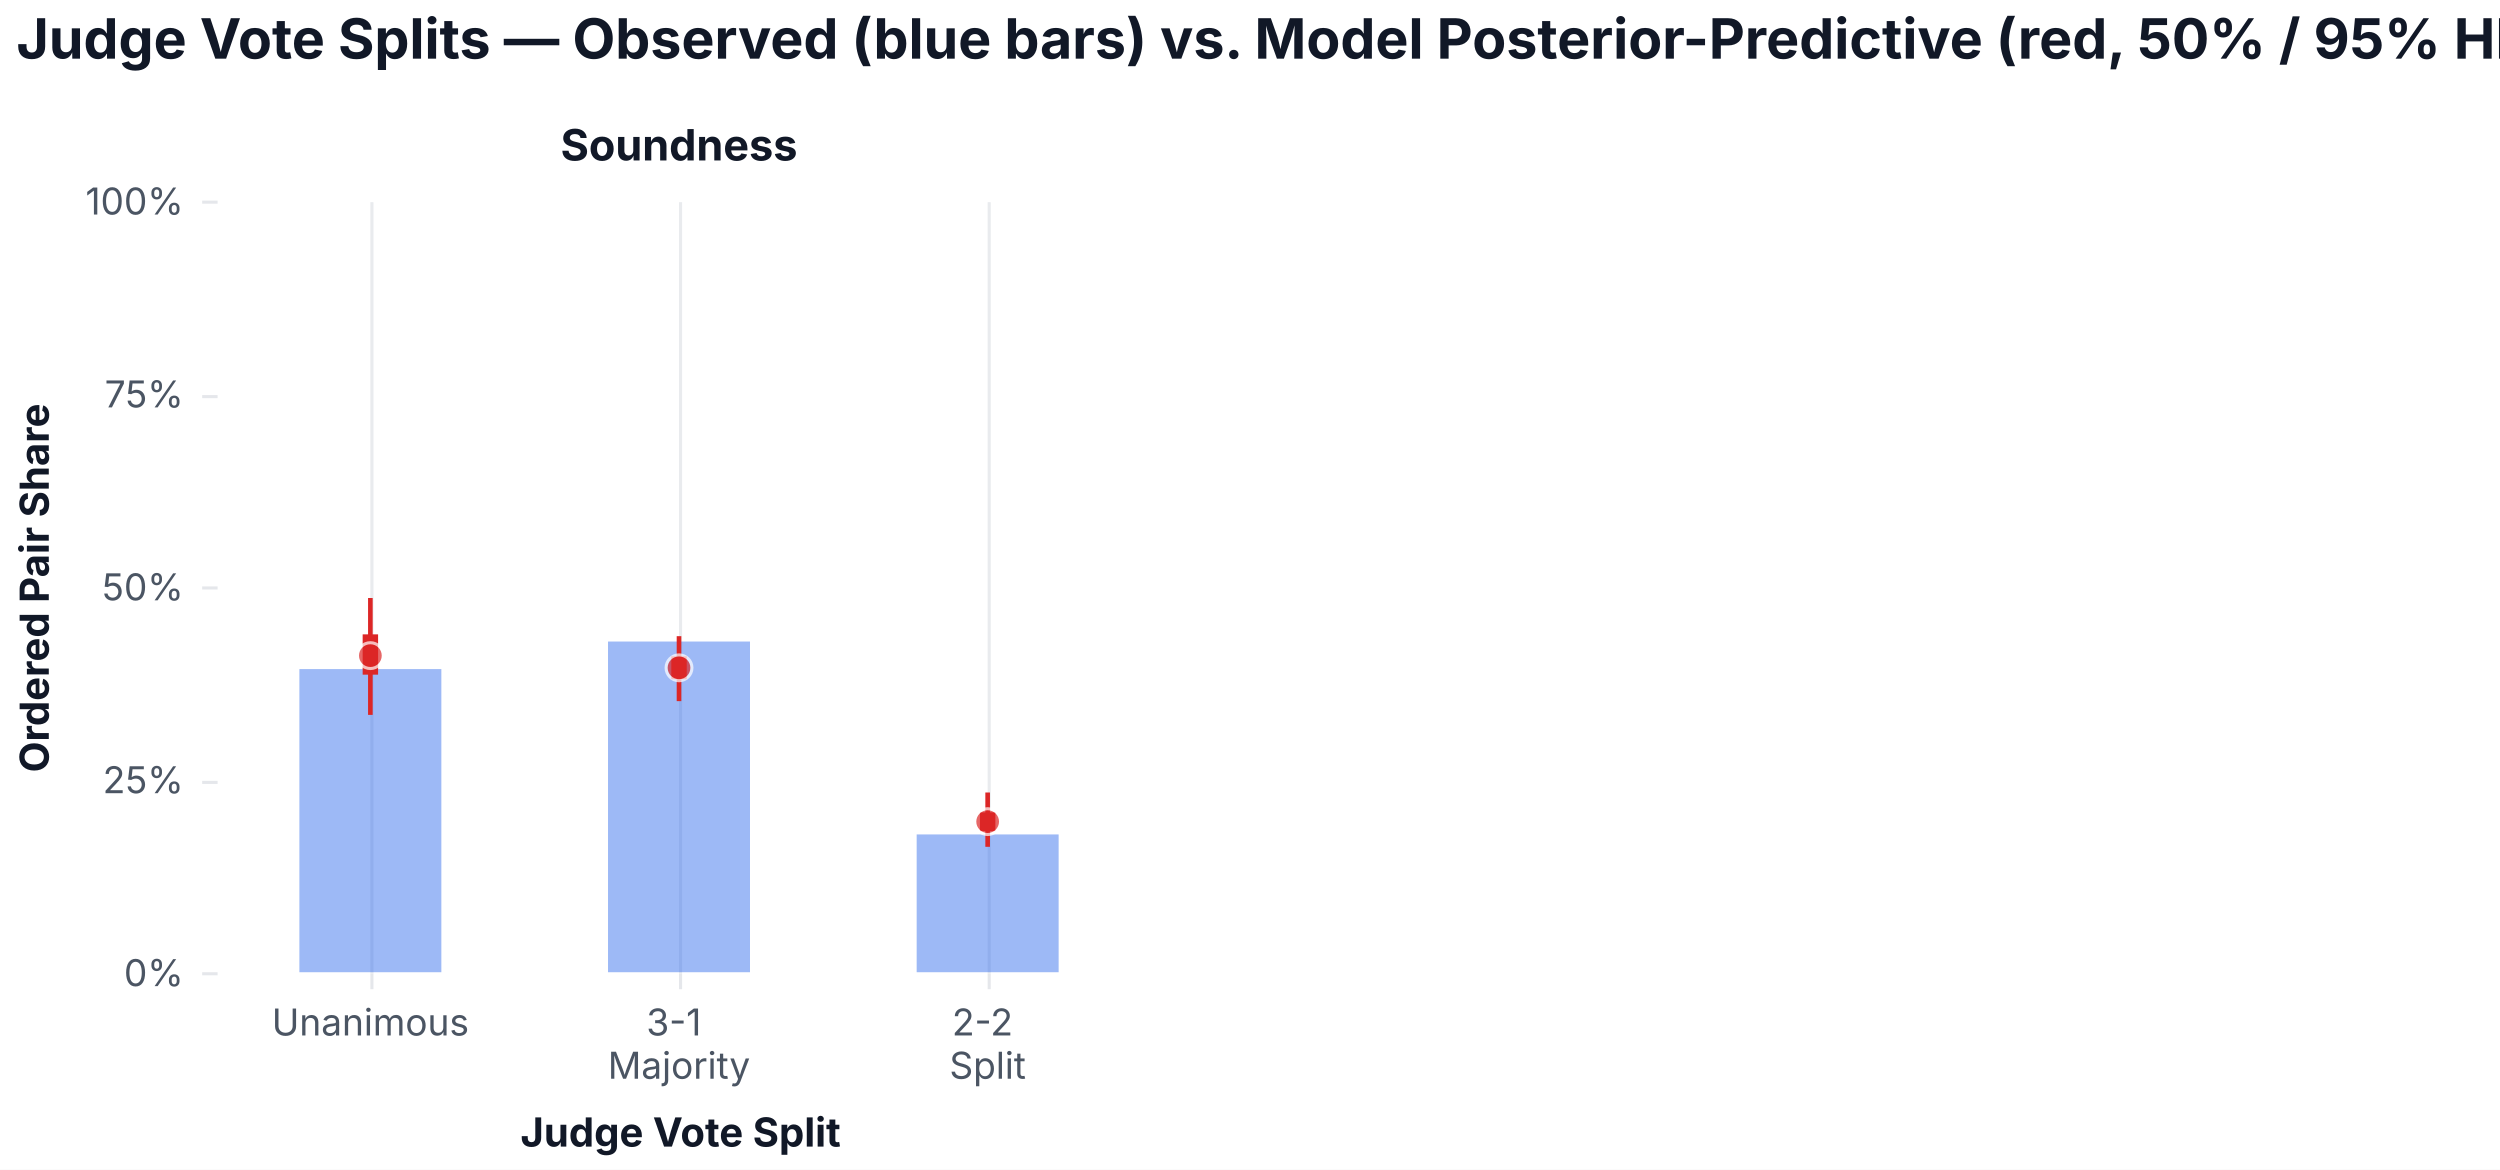
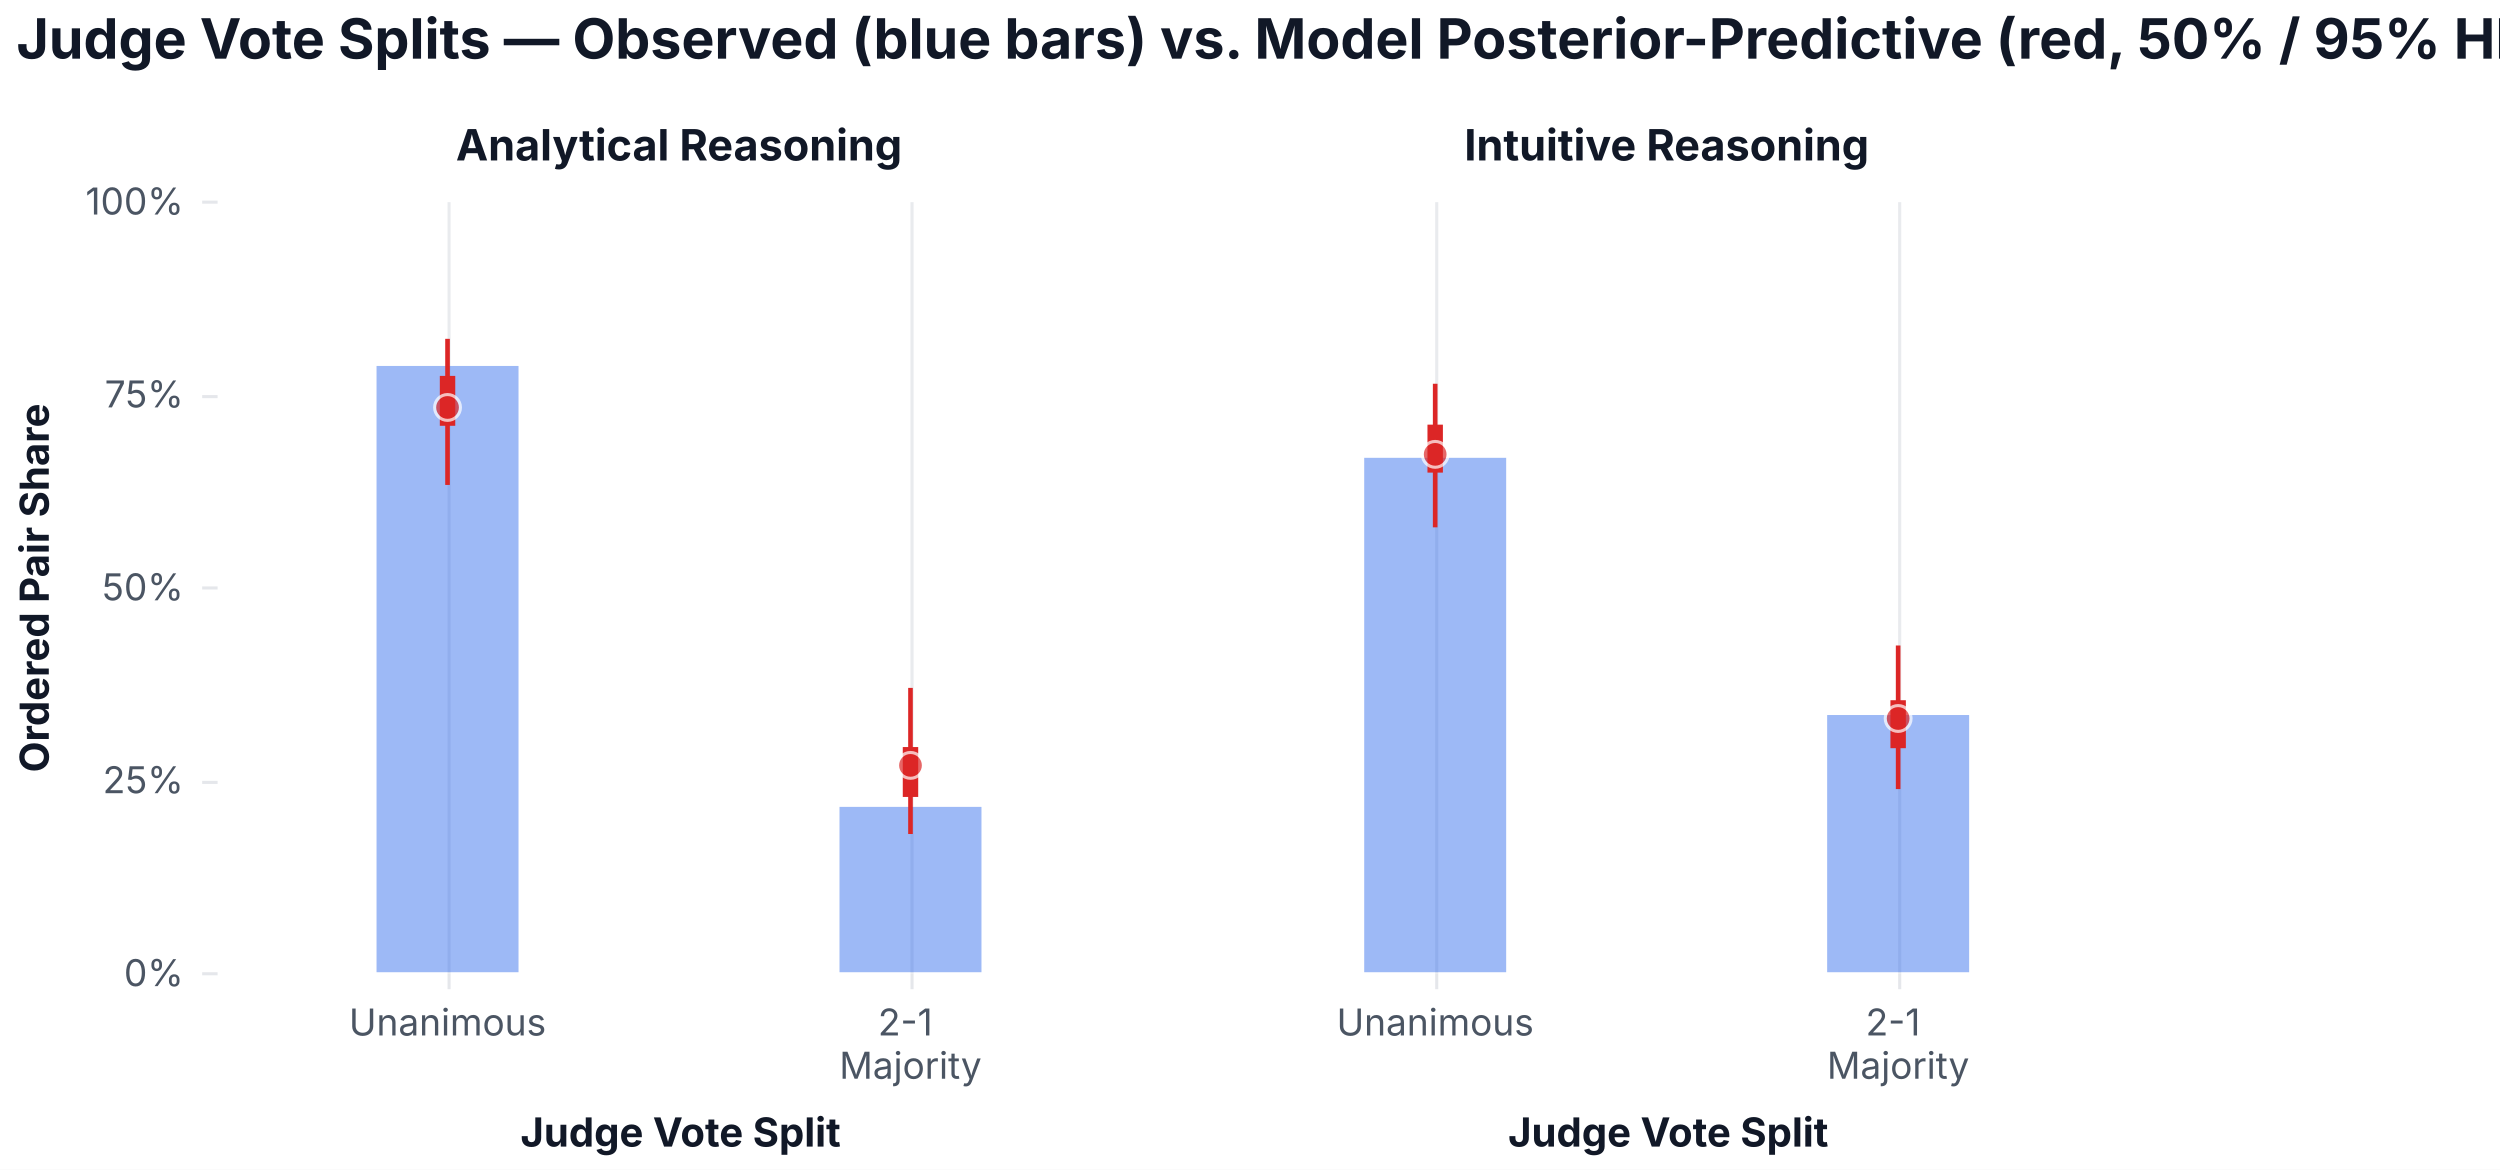
<svg xmlns="http://www.w3.org/2000/svg" version="1.1" class="marks" width="810" height="379" viewBox="0 0 810 379">
  <rect width="810" height="379" fill="white" />
  <g fill="none" stroke-miterlimit="10" transform="translate(70,65)">
    <g class="mark-group role-frame root" role="graphics-object" aria-roledescription="group mark container">
      <g transform="translate(0,0)">
        <path class="background" aria-hidden="true" d="M0,0h0v0h0Z" />
        <g>
          <g class="mark-group role-row-header row_header" role="graphics-object" aria-roledescription="group mark container">
            <g transform="translate(0,0)">
              <path class="background" aria-hidden="true" d="M0,0h0v250h0Z" />
              <g>
                <g class="mark-group role-axis" role="graphics-symbol" aria-roledescription="axis" aria-label="Y-axis titled 'Ordered Pair Share' for a linear scale with values from 0 to 100">
                  <g transform="translate(0.5,0.5)">
                    <path class="background" aria-hidden="true" d="M0,0h0v0h0Z" pointer-events="none" />
                    <g>
                      <g class="mark-rule role-axis-tick" pointer-events="none">
                        <line transform="translate(0,250)" x2="-5" y2="0" stroke="#e5e7eb" stroke-width="1" opacity="1" />
                        <line transform="translate(0,188)" x2="-5" y2="0" stroke="#e5e7eb" stroke-width="1" opacity="1" />
                        <line transform="translate(0,125)" x2="-5" y2="0" stroke="#e5e7eb" stroke-width="1" opacity="1" />
                        <line transform="translate(0,63)" x2="-5" y2="0" stroke="#e5e7eb" stroke-width="1" opacity="1" />
                        <line transform="translate(0,0)" x2="-5" y2="0" stroke="#e5e7eb" stroke-width="1" opacity="1" />
                      </g>
                      <g class="mark-text role-axis-label" pointer-events="none">
                        <text text-anchor="end" transform="translate(-11,254)" font-family="Inter, system-ui, sans-serif" font-size="12px" fill="#4b5563" opacity="1">0%</text>
                        <text text-anchor="end" transform="translate(-11,191.5)" font-family="Inter, system-ui, sans-serif" font-size="12px" fill="#4b5563" opacity="1">25%</text>
                        <text text-anchor="end" transform="translate(-11,129)" font-family="Inter, system-ui, sans-serif" font-size="12px" fill="#4b5563" opacity="1">50%</text>
                        <text text-anchor="end" transform="translate(-11,66.5)" font-family="Inter, system-ui, sans-serif" font-size="12px" fill="#4b5563" opacity="1">75%</text>
                        <text text-anchor="end" transform="translate(-11,4)" font-family="Inter, system-ui, sans-serif" font-size="12px" fill="#4b5563" opacity="1">100%</text>
                      </g>
                      <g class="mark-text role-axis-title" pointer-events="none">
                        <text text-anchor="middle" transform="translate(-51.69141,125) rotate(-90) translate(0,-3)" font-family="Inter, system-ui, sans-serif" font-size="13px" font-weight="bold" fill="#111827" opacity="1">Ordered Pair Share</text>
                      </g>
                    </g>
                    <path class="foreground" aria-hidden="true" d="" pointer-events="none" display="none" />
                  </g>
                </g>
              </g>
              <path class="foreground" aria-hidden="true" d="" display="none" />
            </g>
          </g>
          <g class="mark-group role-column-header column_header" role="graphics-object" aria-roledescription="group mark container">
            <g transform="translate(0,0)">
              <path class="background" aria-hidden="true" d="M0,0h300v0h-300Z" />
              <g>
                <g class="mark-group role-title">
                  <g transform="translate(150,-24)">
                    <path class="background" aria-hidden="true" d="M0,0h0v0h0Z" pointer-events="none" />
                    <g>
-                       <g class="mark-text role-title-text" role="graphics-symbol" aria-roledescription="title" aria-label="Title text 'Soundness'" pointer-events="none">
-                         <text text-anchor="middle" transform="translate(0,11)" font-family="Inter, system-ui, sans-serif" font-size="14px" font-weight="bold" fill="#111827" opacity="1">Soundness</text>
+                       <g class="mark-text role-title-text" role="graphics-symbol" aria-roledescription="title" aria-label="Title text 'Analytical Reasoning'" pointer-events="none">
+                         <text text-anchor="middle" transform="translate(0,11)" font-family="Inter, system-ui, sans-serif" font-size="14px" font-weight="bold" fill="#111827" opacity="1">Analytical Reasoning</text>
+                       </g>
+                     </g>
+                     <path class="foreground" aria-hidden="true" d="" pointer-events="none" display="none" />
+                   </g>
+                 </g>
+               </g>
+               <path class="foreground" aria-hidden="true" d="" display="none" />
+             </g>
+             <g transform="translate(320,0)">
+               <path class="background" aria-hidden="true" d="M0,0h300v0h-300Z" />
+               <g>
+                 <g class="mark-group role-title">
+                   <g transform="translate(150,-24)">
+                     <path class="background" aria-hidden="true" d="M0,0h0v0h0Z" pointer-events="none" />
+                     <g>
+                       <g class="mark-text role-title-text" role="graphics-symbol" aria-roledescription="title" aria-label="Title text 'Intuitive Reasoning'" pointer-events="none">
+                         <text text-anchor="middle" transform="translate(0,11)" font-family="Inter, system-ui, sans-serif" font-size="14px" font-weight="bold" fill="#111827" opacity="1">Intuitive Reasoning</text>
                      </g>
                    </g>
                    <path class="foreground" aria-hidden="true" d="" pointer-events="none" display="none" />
                  </g>
                </g>
              </g>
              <path class="foreground" aria-hidden="true" d="" display="none" />
            </g>
          </g>
          <g class="mark-group role-column-footer column_footer" role="graphics-object" aria-roledescription="group mark container">
            <g transform="translate(0,250)">
              <path class="background" aria-hidden="true" d="M0,0h300v0h-300Z" />
              <g>
-                 <g class="mark-group role-axis" role="graphics-symbol" aria-roledescription="axis" aria-label="X-axis titled 'Judge Vote Split' for a discrete scale with 3 values: Unanimous, 3-1 Majority, 2-2 Split">
+                 <g class="mark-group role-axis" role="graphics-symbol" aria-roledescription="axis" aria-label="X-axis titled 'Judge Vote Split' for a discrete scale with 2 values: Unanimous, 2-1 Majority">
                  <g transform="translate(0.5,0.5)">
                    <path class="background" aria-hidden="true" d="M0,0h0v0h0Z" pointer-events="none" />
                    <g>
                      <g class="mark-rule role-axis-tick" pointer-events="none">
-                         <line transform="translate(50,0)" x2="0" y2="5" stroke="#e5e7eb" stroke-width="1" opacity="1" />
-                         <line transform="translate(150,0)" x2="0" y2="5" stroke="#e5e7eb" stroke-width="1" opacity="1" />
-                         <line transform="translate(250,0)" x2="0" y2="5" stroke="#e5e7eb" stroke-width="1" opacity="1" />
+                         <line transform="translate(75,0)" x2="0" y2="5" stroke="#e5e7eb" stroke-width="1" opacity="1" />
+                         <line transform="translate(225,0)" x2="0" y2="5" stroke="#e5e7eb" stroke-width="1" opacity="1" />
                      </g>
                      <g class="mark-text role-axis-label" pointer-events="none">
-                         <text text-anchor="middle" transform="translate(49.5,20)" font-family="Inter, system-ui, sans-serif" font-size="12px" fill="#4b5563" opacity="1">Unanimous</text>
-                         <text text-anchor="middle" transform="translate(149.5,20)" font-family="Inter, system-ui, sans-serif" font-size="12px" fill="#4b5563" opacity="1">
-                           <tspan>3-1</tspan>
+                         <text text-anchor="middle" transform="translate(74.5,20)" font-family="Inter, system-ui, sans-serif" font-size="12px" fill="#4b5563" opacity="1">Unanimous</text>
+                         <text text-anchor="middle" transform="translate(224.5,20)" font-family="Inter, system-ui, sans-serif" font-size="12px" fill="#4b5563" opacity="1">
+                           <tspan>2-1</tspan>
                          <tspan x="0" dy="14">Majority</tspan>
                        </text>
-                         <text text-anchor="middle" transform="translate(249.5,20)" font-family="Inter, system-ui, sans-serif" font-size="12px" fill="#4b5563" opacity="1">
-                           <tspan>2-2</tspan>
-                           <tspan x="0" dy="14">Split</tspan>
+                       </g>
+                       <g class="mark-text role-axis-title" pointer-events="none">
+                         <text text-anchor="middle" transform="translate(150,56)" font-family="Inter, system-ui, sans-serif" font-size="13px" font-weight="bold" fill="#111827" opacity="1">Judge Vote Split</text>
+                       </g>
+                     </g>
+                     <path class="foreground" aria-hidden="true" d="" pointer-events="none" display="none" />
+                   </g>
+                 </g>
+               </g>
+               <path class="foreground" aria-hidden="true" d="" display="none" />
+             </g>
+             <g transform="translate(320,250)">
+               <path class="background" aria-hidden="true" d="M0,0h300v0h-300Z" />
+               <g>
+                 <g class="mark-group role-axis" role="graphics-symbol" aria-roledescription="axis" aria-label="X-axis titled 'Judge Vote Split' for a discrete scale with 2 values: Unanimous, 2-1 Majority">
+                   <g transform="translate(0.5,0.5)">
+                     <path class="background" aria-hidden="true" d="M0,0h0v0h0Z" pointer-events="none" />
+                     <g>
+                       <g class="mark-rule role-axis-tick" pointer-events="none">
+                         <line transform="translate(75,0)" x2="0" y2="5" stroke="#e5e7eb" stroke-width="1" opacity="1" />
+                         <line transform="translate(225,0)" x2="0" y2="5" stroke="#e5e7eb" stroke-width="1" opacity="1" />
+                       </g>
+                       <g class="mark-text role-axis-label" pointer-events="none">
+                         <text text-anchor="middle" transform="translate(74.5,20)" font-family="Inter, system-ui, sans-serif" font-size="12px" fill="#4b5563" opacity="1">Unanimous</text>
+                         <text text-anchor="middle" transform="translate(224.5,20)" font-family="Inter, system-ui, sans-serif" font-size="12px" fill="#4b5563" opacity="1">
+                           <tspan>2-1</tspan>
+                           <tspan x="0" dy="14">Majority</tspan>
                        </text>
                      </g>
                      <g class="mark-text role-axis-title" pointer-events="none">
                        <text text-anchor="middle" transform="translate(150,56)" font-family="Inter, system-ui, sans-serif" font-size="13px" font-weight="bold" fill="#111827" opacity="1">Judge Vote Split</text>
                      </g>
                    </g>
                    <path class="foreground" aria-hidden="true" d="" pointer-events="none" display="none" />
                  </g>
                </g>
              </g>
              <path class="foreground" aria-hidden="true" d="" display="none" />
            </g>
          </g>
          <g class="mark-group role-scope cell" role="graphics-object" aria-roledescription="group mark container">
            <g transform="translate(0,0)">
              <path class="background" aria-hidden="true" d="M0,0h300v250h-300Z" />
              <g>
                <g class="mark-group role-axis" aria-hidden="true">
                  <g transform="translate(0.5,250.5)">
                    <path class="background" aria-hidden="true" d="M0,0h0v0h0Z" pointer-events="none" />
                    <g>
                      <g class="mark-rule role-axis-grid" pointer-events="none">
-                         <line transform="translate(50,-250)" x2="0" y2="250" stroke="#e5e7eb" stroke-opacity="0.85" stroke-width="1" opacity="1" />
-                         <line transform="translate(150,-250)" x2="0" y2="250" stroke="#e5e7eb" stroke-opacity="0.85" stroke-width="1" opacity="1" />
-                         <line transform="translate(250,-250)" x2="0" y2="250" stroke="#e5e7eb" stroke-opacity="0.85" stroke-width="1" opacity="1" />
+                         <line transform="translate(75,-250)" x2="0" y2="250" stroke="#e5e7eb" stroke-opacity="0.85" stroke-width="1" opacity="1" />
+                         <line transform="translate(225,-250)" x2="0" y2="250" stroke="#e5e7eb" stroke-opacity="0.85" stroke-width="1" opacity="1" />
                      </g>
                    </g>
                    <path class="foreground" aria-hidden="true" d="" pointer-events="none" display="none" />
                  </g>
                </g>
                <g class="mark-rect role-mark child_layer_0_marks" role="graphics-object" aria-roledescription="rect mark container">
-                   <path aria-label="Judge Vote Split: Unanimous; Ordered Pair Share: 39.2857142857" role="graphics-symbol" aria-roledescription="bar" d="M27,151.786h46v98.214h-46Z" fill="#2563eb" opacity="0.45" />
-                   <path aria-label="Judge Vote Split: 3-1 Majority; Ordered Pair Share: 42.8571428571" role="graphics-symbol" aria-roledescription="bar" d="M127,142.857h46v107.143h-46Z" fill="#2563eb" opacity="0.45" />
-                   <path aria-label="Judge Vote Split: 2-2 Split; Ordered Pair Share: 17.8571428571" role="graphics-symbol" aria-roledescription="bar" d="M227,205.357h46v44.643h-46Z" fill="#2563eb" opacity="0.45" />
+                   <path aria-label="Judge Vote Split: Unanimous; Ordered Pair Share: 78.5714285714" role="graphics-symbol" aria-roledescription="bar" d="M52,53.571h46v196.429h-46Z" fill="#2563eb" opacity="0.45" />
+                   <path aria-label="Judge Vote Split: 2-1 Majority; Ordered Pair Share: 21.4285714286" role="graphics-symbol" aria-roledescription="bar" d="M202,196.429h46v53.571h-46Z" fill="#2563eb" opacity="0.45" />
                </g>
                <g class="mark-rule role-mark child_layer_1_marks" role="graphics-object" aria-roledescription="rule mark container">
-                   <line aria-label="Judge Vote Split: Unanimous; lo95: 33.3502563209; hi95: 48.4988677208" role="graphics-symbol" aria-roledescription="rule mark" transform="translate(50,166.6244)" x2="0" y2="-37.872" stroke="#dc2626" stroke-width="1.5" />
-                   <line aria-label="Judge Vote Split: 3-1 Majority; lo95: 35.1327650648; hi95: 43.5521400803" role="graphics-symbol" aria-roledescription="rule mark" transform="translate(150,162.1681)" x2="0" y2="-21.048" stroke="#dc2626" stroke-width="1.5" />
-                   <line aria-label="Judge Vote Split: 2-2 Split; lo95: 16.2524681552; hi95: 23.2922822673" role="graphics-symbol" aria-roledescription="rule mark" transform="translate(250,209.3688)" x2="0" y2="-17.6" stroke="#dc2626" stroke-width="1.5" />
+                   <line aria-label="Judge Vote Split: Unanimous; lo95: 63.1512932674; hi95: 82.087991384" role="graphics-symbol" aria-roledescription="rule mark" transform="translate(75,92.12177)" x2="0" y2="-47.342" stroke="#dc2626" stroke-width="1.5" />
+                   <line aria-label="Judge Vote Split: 2-1 Majority; lo95: 17.912008616; hi95: 36.8487067326" role="graphics-symbol" aria-roledescription="rule mark" transform="translate(225,205.22)" x2="0" y2="-47.342" stroke="#dc2626" stroke-width="1.5" />
                </g>
                <g class="mark-rule role-mark child_layer_2_marks" role="graphics-object" aria-roledescription="rule mark container">
-                   <line aria-label="Judge Vote Split: Unanimous; lo50: 38.5633405824; hi50: 43.7871284695" role="graphics-symbol" aria-roledescription="rule mark" transform="translate(50,153.5916)" x2="0" y2="-13.059" stroke="#dc2626" stroke-width="5" />
-                   <line aria-label="Judge Vote Split: 3-1 Majority; lo50: 37.9717748603; hi50: 40.9400807015" role="graphics-symbol" aria-roledescription="rule mark" transform="translate(150,155.0706)" x2="0" y2="-7.421" stroke="#dc2626" stroke-width="5" />
-                   <line aria-label="Judge Vote Split: 2-2 Split; lo50: 18.2856870191; hi50: 20.7193636164" role="graphics-symbol" aria-roledescription="rule mark" transform="translate(250,204.2858)" x2="0" y2="-6.084" stroke="#dc2626" stroke-width="5" />
+                   <line aria-label="Judge Vote Split: Unanimous; lo50: 70.8173626682; hi50: 77.2841289091" role="graphics-symbol" aria-roledescription="rule mark" transform="translate(75,72.95659)" x2="0" y2="-16.167" stroke="#dc2626" stroke-width="5" />
+                   <line aria-label="Judge Vote Split: 2-1 Majority; lo50: 22.7158710909; hi50: 29.1826373318" role="graphics-symbol" aria-roledescription="rule mark" transform="translate(225,193.2103)" x2="0" y2="-16.167" stroke="#dc2626" stroke-width="5" />
                </g>
                <g class="mark-symbol role-mark child_layer_3_marks" role="graphics-object" aria-roledescription="symbol mark container">
-                   <path aria-label="Judge Vote Split: Unanimous; pp_mean: 41.0312555429" role="graphics-symbol" aria-roledescription="point" transform="translate(50,147.4219)" d="M4.183,0A4.183,4.183,0,1,1,-4.183,0A4.183,4.183,0,1,1,4.183,0" fill="#dc2626" stroke="white" stroke-width="1" opacity="0.7" />
-                   <path aria-label="Judge Vote Split: 3-1 Majority; pp_mean: 39.4519787864" role="graphics-symbol" aria-roledescription="point" transform="translate(150,151.3701)" d="M4.183,0A4.183,4.183,0,1,1,-4.183,0A4.183,4.183,0,1,1,4.183,0" fill="#dc2626" stroke="white" stroke-width="1" opacity="0.7" />
-                   <path aria-label="Judge Vote Split: 2-2 Split; pp_mean: 19.5167656706" role="graphics-symbol" aria-roledescription="point" transform="translate(250,201.2081)" d="M4.183,0A4.183,4.183,0,1,1,-4.183,0A4.183,4.183,0,1,1,4.183,0" fill="#dc2626" stroke="white" stroke-width="1" opacity="0.7" />
+                   <path aria-label="Judge Vote Split: Unanimous; pp_mean: 73.1930563251" role="graphics-symbol" aria-roledescription="point" transform="translate(75,67.01736)" d="M4.183,0A4.183,4.183,0,1,1,-4.183,0A4.183,4.183,0,1,1,4.183,0" fill="#dc2626" stroke="white" stroke-width="1" opacity="0.7" />
+                   <path aria-label="Judge Vote Split: 2-1 Majority; pp_mean: 26.8069436749" role="graphics-symbol" aria-roledescription="point" transform="translate(225,182.9826)" d="M4.183,0A4.183,4.183,0,1,1,-4.183,0A4.183,4.183,0,1,1,4.183,0" fill="#dc2626" stroke="white" stroke-width="1" opacity="0.7" />
+                 </g>
+               </g>
+               <path class="foreground" aria-hidden="true" d="" display="none" />
+             </g>
+             <g transform="translate(320,0)">
+               <path class="background" aria-hidden="true" d="M0,0h300v250h-300Z" />
+               <g>
+                 <g class="mark-group role-axis" aria-hidden="true">
+                   <g transform="translate(0.5,250.5)">
+                     <path class="background" aria-hidden="true" d="M0,0h0v0h0Z" pointer-events="none" />
+                     <g>
+                       <g class="mark-rule role-axis-grid" pointer-events="none">
+                         <line transform="translate(75,-250)" x2="0" y2="250" stroke="#e5e7eb" stroke-opacity="0.85" stroke-width="1" opacity="1" />
+                         <line transform="translate(225,-250)" x2="0" y2="250" stroke="#e5e7eb" stroke-opacity="0.85" stroke-width="1" opacity="1" />
+                       </g>
+                     </g>
+                     <path class="foreground" aria-hidden="true" d="" pointer-events="none" display="none" />
+                   </g>
+                 </g>
+                 <g class="mark-rect role-mark child_layer_0_marks" role="graphics-object" aria-roledescription="rect mark container">
+                   <path aria-label="Judge Vote Split: Unanimous; Ordered Pair Share: 66.6666666667" role="graphics-symbol" aria-roledescription="bar" d="M52,83.333h46v166.667h-46Z" fill="#2563eb" opacity="0.45" />
+                   <path aria-label="Judge Vote Split: 2-1 Majority; Ordered Pair Share: 33.3333333333" role="graphics-symbol" aria-roledescription="bar" d="M202,166.667h46v83.333h-46Z" fill="#2563eb" opacity="0.45" />
+                 </g>
+                 <g class="mark-rule role-mark child_layer_1_marks" role="graphics-object" aria-roledescription="rule mark container">
+                   <line aria-label="Judge Vote Split: Unanimous; lo95: 57.6565511222; hi95: 76.2647573797" role="graphics-symbol" aria-roledescription="rule mark" transform="translate(75,105.8586)" x2="0" y2="-46.521" stroke="#dc2626" stroke-width="1.5" />
+                   <line aria-label="Judge Vote Split: 2-1 Majority; lo95: 23.7352426203; hi95: 42.3434488778" role="graphics-symbol" aria-roledescription="rule mark" transform="translate(225,190.6619)" x2="0" y2="-46.521" stroke="#dc2626" stroke-width="1.5" />
+                 </g>
+                 <g class="mark-rule role-mark child_layer_2_marks" role="graphics-object" aria-roledescription="rule mark container">
+                   <line aria-label="Judge Vote Split: Unanimous; lo50: 64.7483120877; hi50: 70.9657101913" role="graphics-symbol" aria-roledescription="rule mark" transform="translate(75,88.12922)" x2="0" y2="-15.543" stroke="#dc2626" stroke-width="5" />
+                   <line aria-label="Judge Vote Split: 2-1 Majority; lo50: 29.0342898087; hi50: 35.2516879123" role="graphics-symbol" aria-roledescription="rule mark" transform="translate(225,177.4143)" x2="0" y2="-15.543" stroke="#dc2626" stroke-width="5" />
+                 </g>
+                 <g class="mark-symbol role-mark child_layer_3_marks" role="graphics-object" aria-roledescription="symbol mark container">
+                   <path aria-label="Judge Vote Split: Unanimous; pp_mean: 67.1162029836" role="graphics-symbol" aria-roledescription="point" transform="translate(75,82.20949)" d="M4.183,0A4.183,4.183,0,1,1,-4.183,0A4.183,4.183,0,1,1,4.183,0" fill="#dc2626" stroke="white" stroke-width="1" opacity="0.7" />
+                   <path aria-label="Judge Vote Split: 2-1 Majority; pp_mean: 32.8837970164" role="graphics-symbol" aria-roledescription="point" transform="translate(225,167.7905)" d="M4.183,0A4.183,4.183,0,1,1,-4.183,0A4.183,4.183,0,1,1,4.183,0" fill="#dc2626" stroke="white" stroke-width="1" opacity="0.7" />
                </g>
              </g>
              <path class="foreground" aria-hidden="true" d="" display="none" />
            </g>
          </g>
          <g class="mark-group role-title">
            <g transform="translate(-64.69141,-60)">
              <path class="background" aria-hidden="true" d="M0,0h0v0h0Z" pointer-events="none" />
              <g>
                <g class="mark-text role-title-text" role="graphics-symbol" aria-roledescription="title" aria-label="Title text 'Judge Vote Splits — Observed (blue bars) vs. Model Posterior-Predictive (red, 50% / 95% HDI)'" pointer-events="none">
                  <text text-anchor="start" transform="translate(0,14)" font-family="Inter, system-ui, sans-serif" font-size="18px" font-weight="bold" fill="#111827" opacity="1">Judge Vote Splits — Observed (blue bars) vs. Model Posterior-Predictive (red, 50% / 95% HDI)</text>
                </g>
              </g>
              <path class="foreground" aria-hidden="true" d="" pointer-events="none" display="none" />
            </g>
          </g>
        </g>
        <path class="foreground" aria-hidden="true" d="" display="none" />
      </g>
    </g>
  </g>
</svg>
